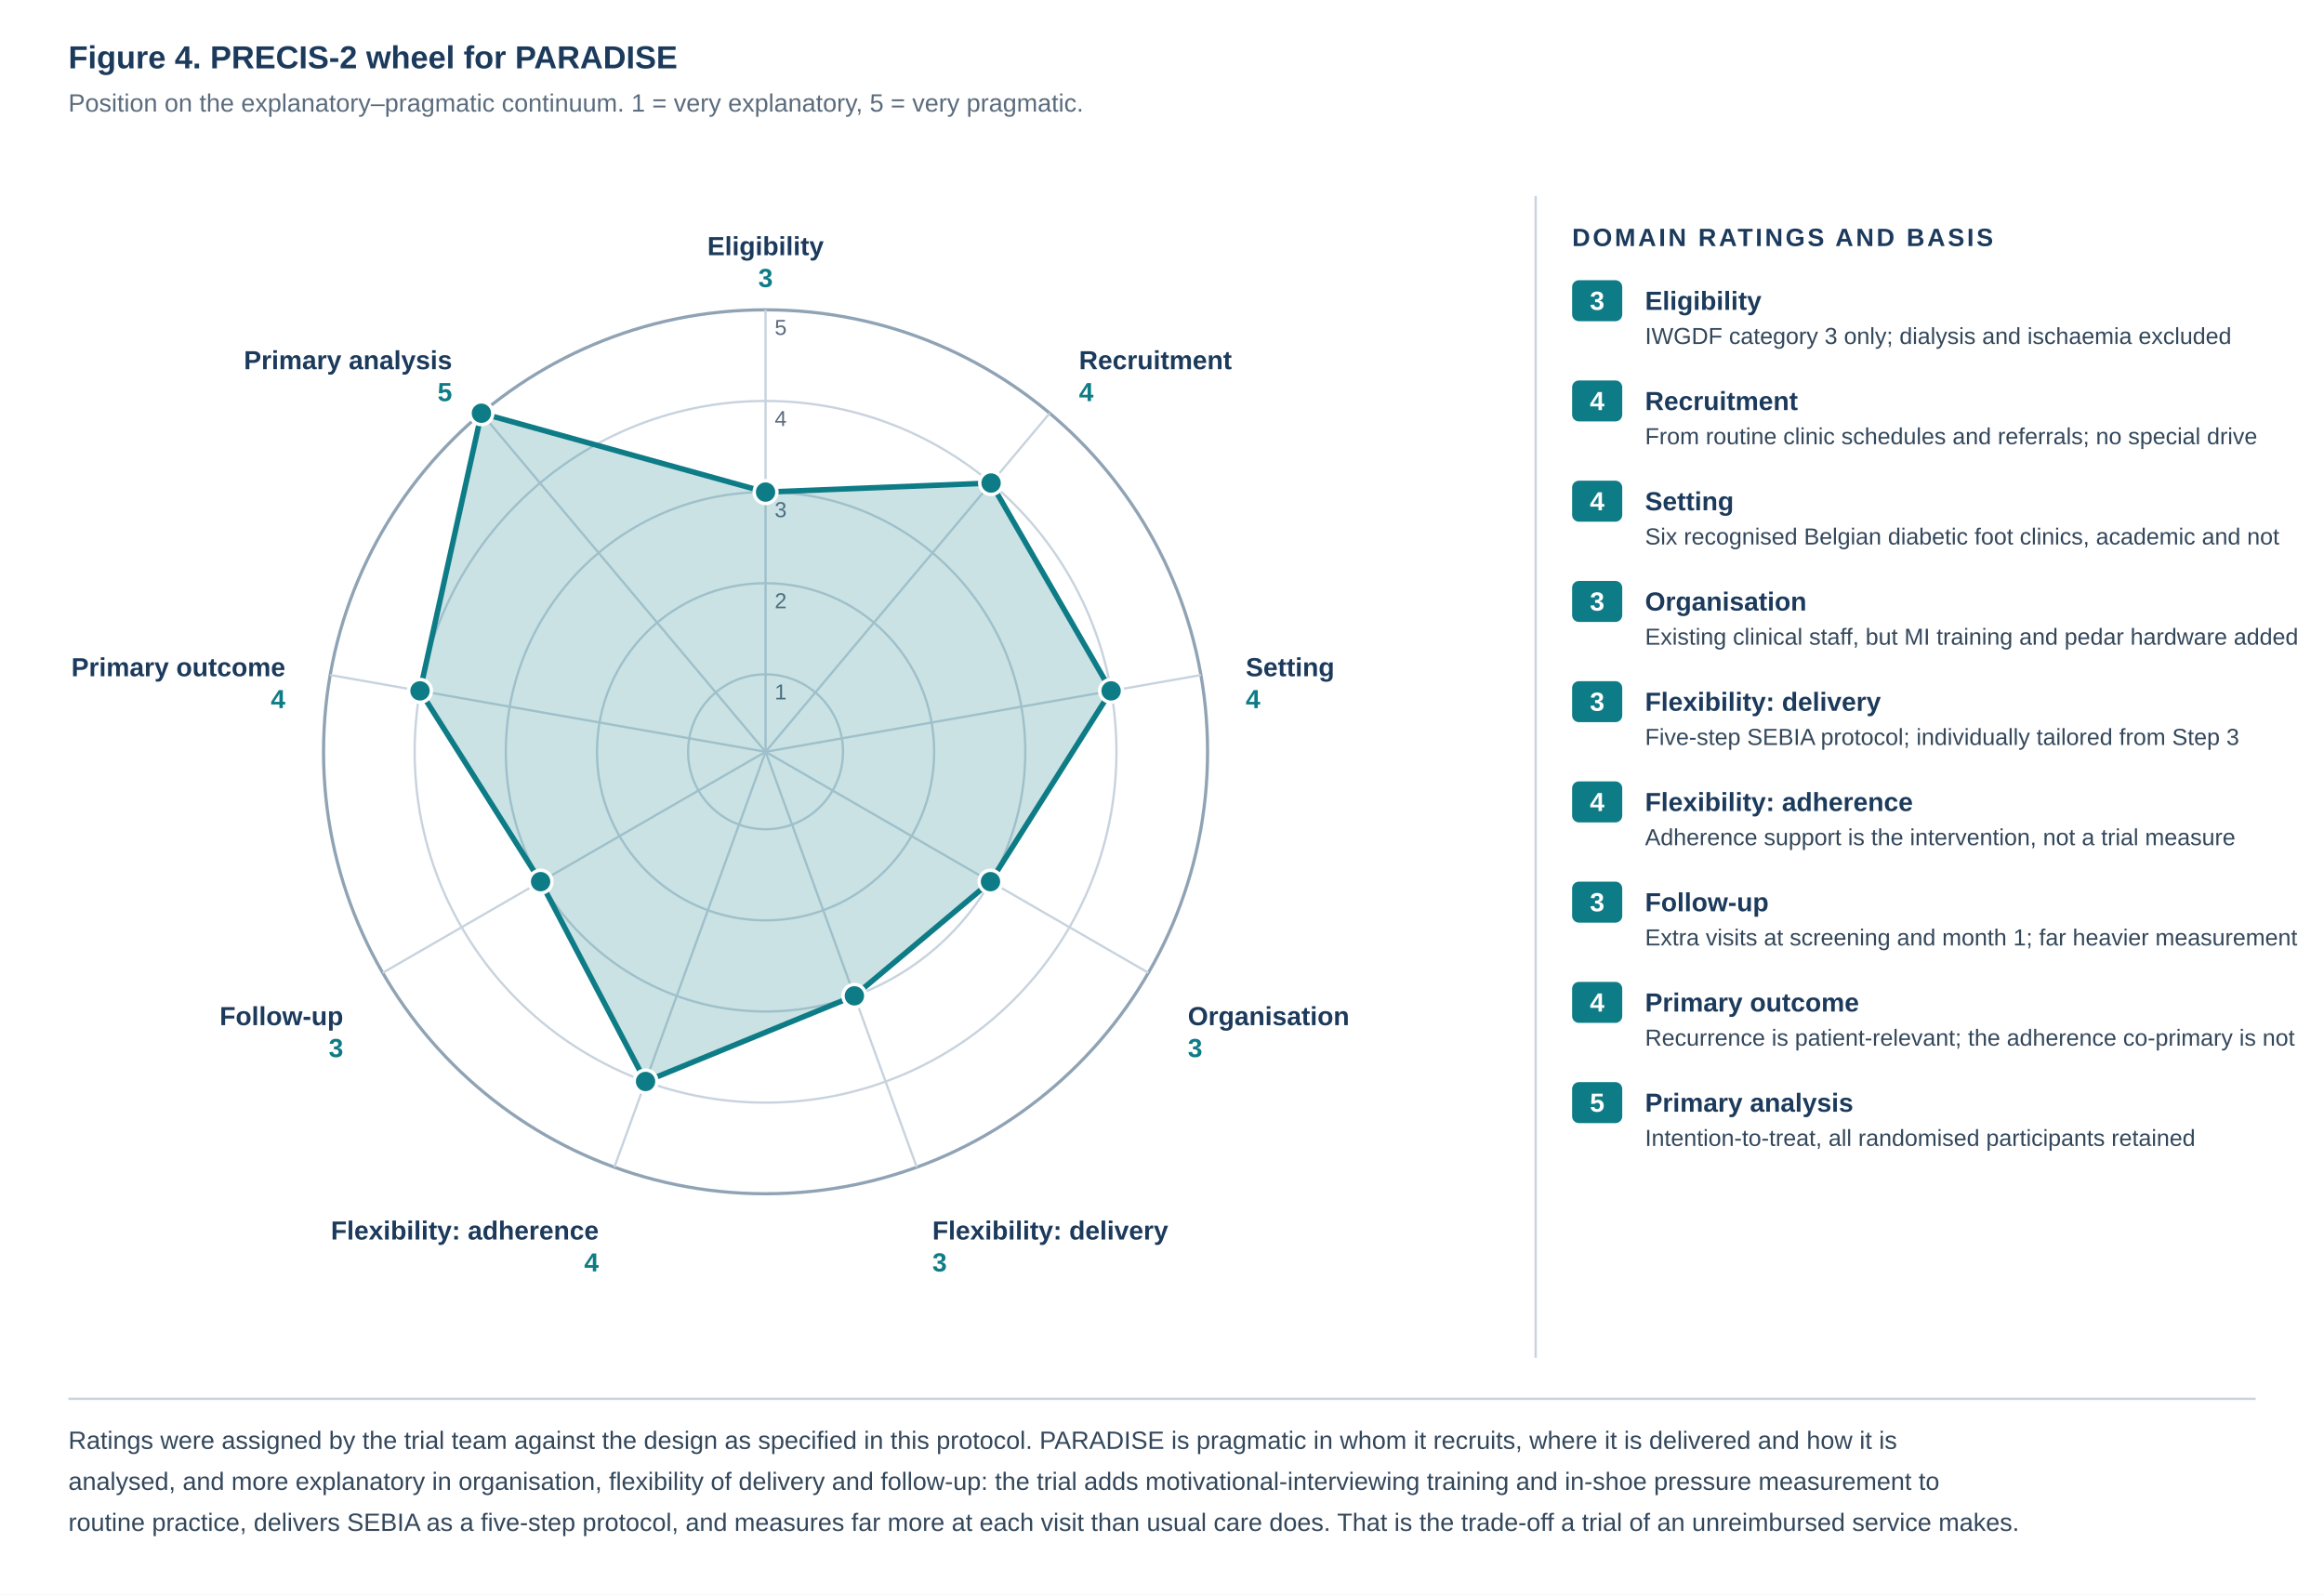
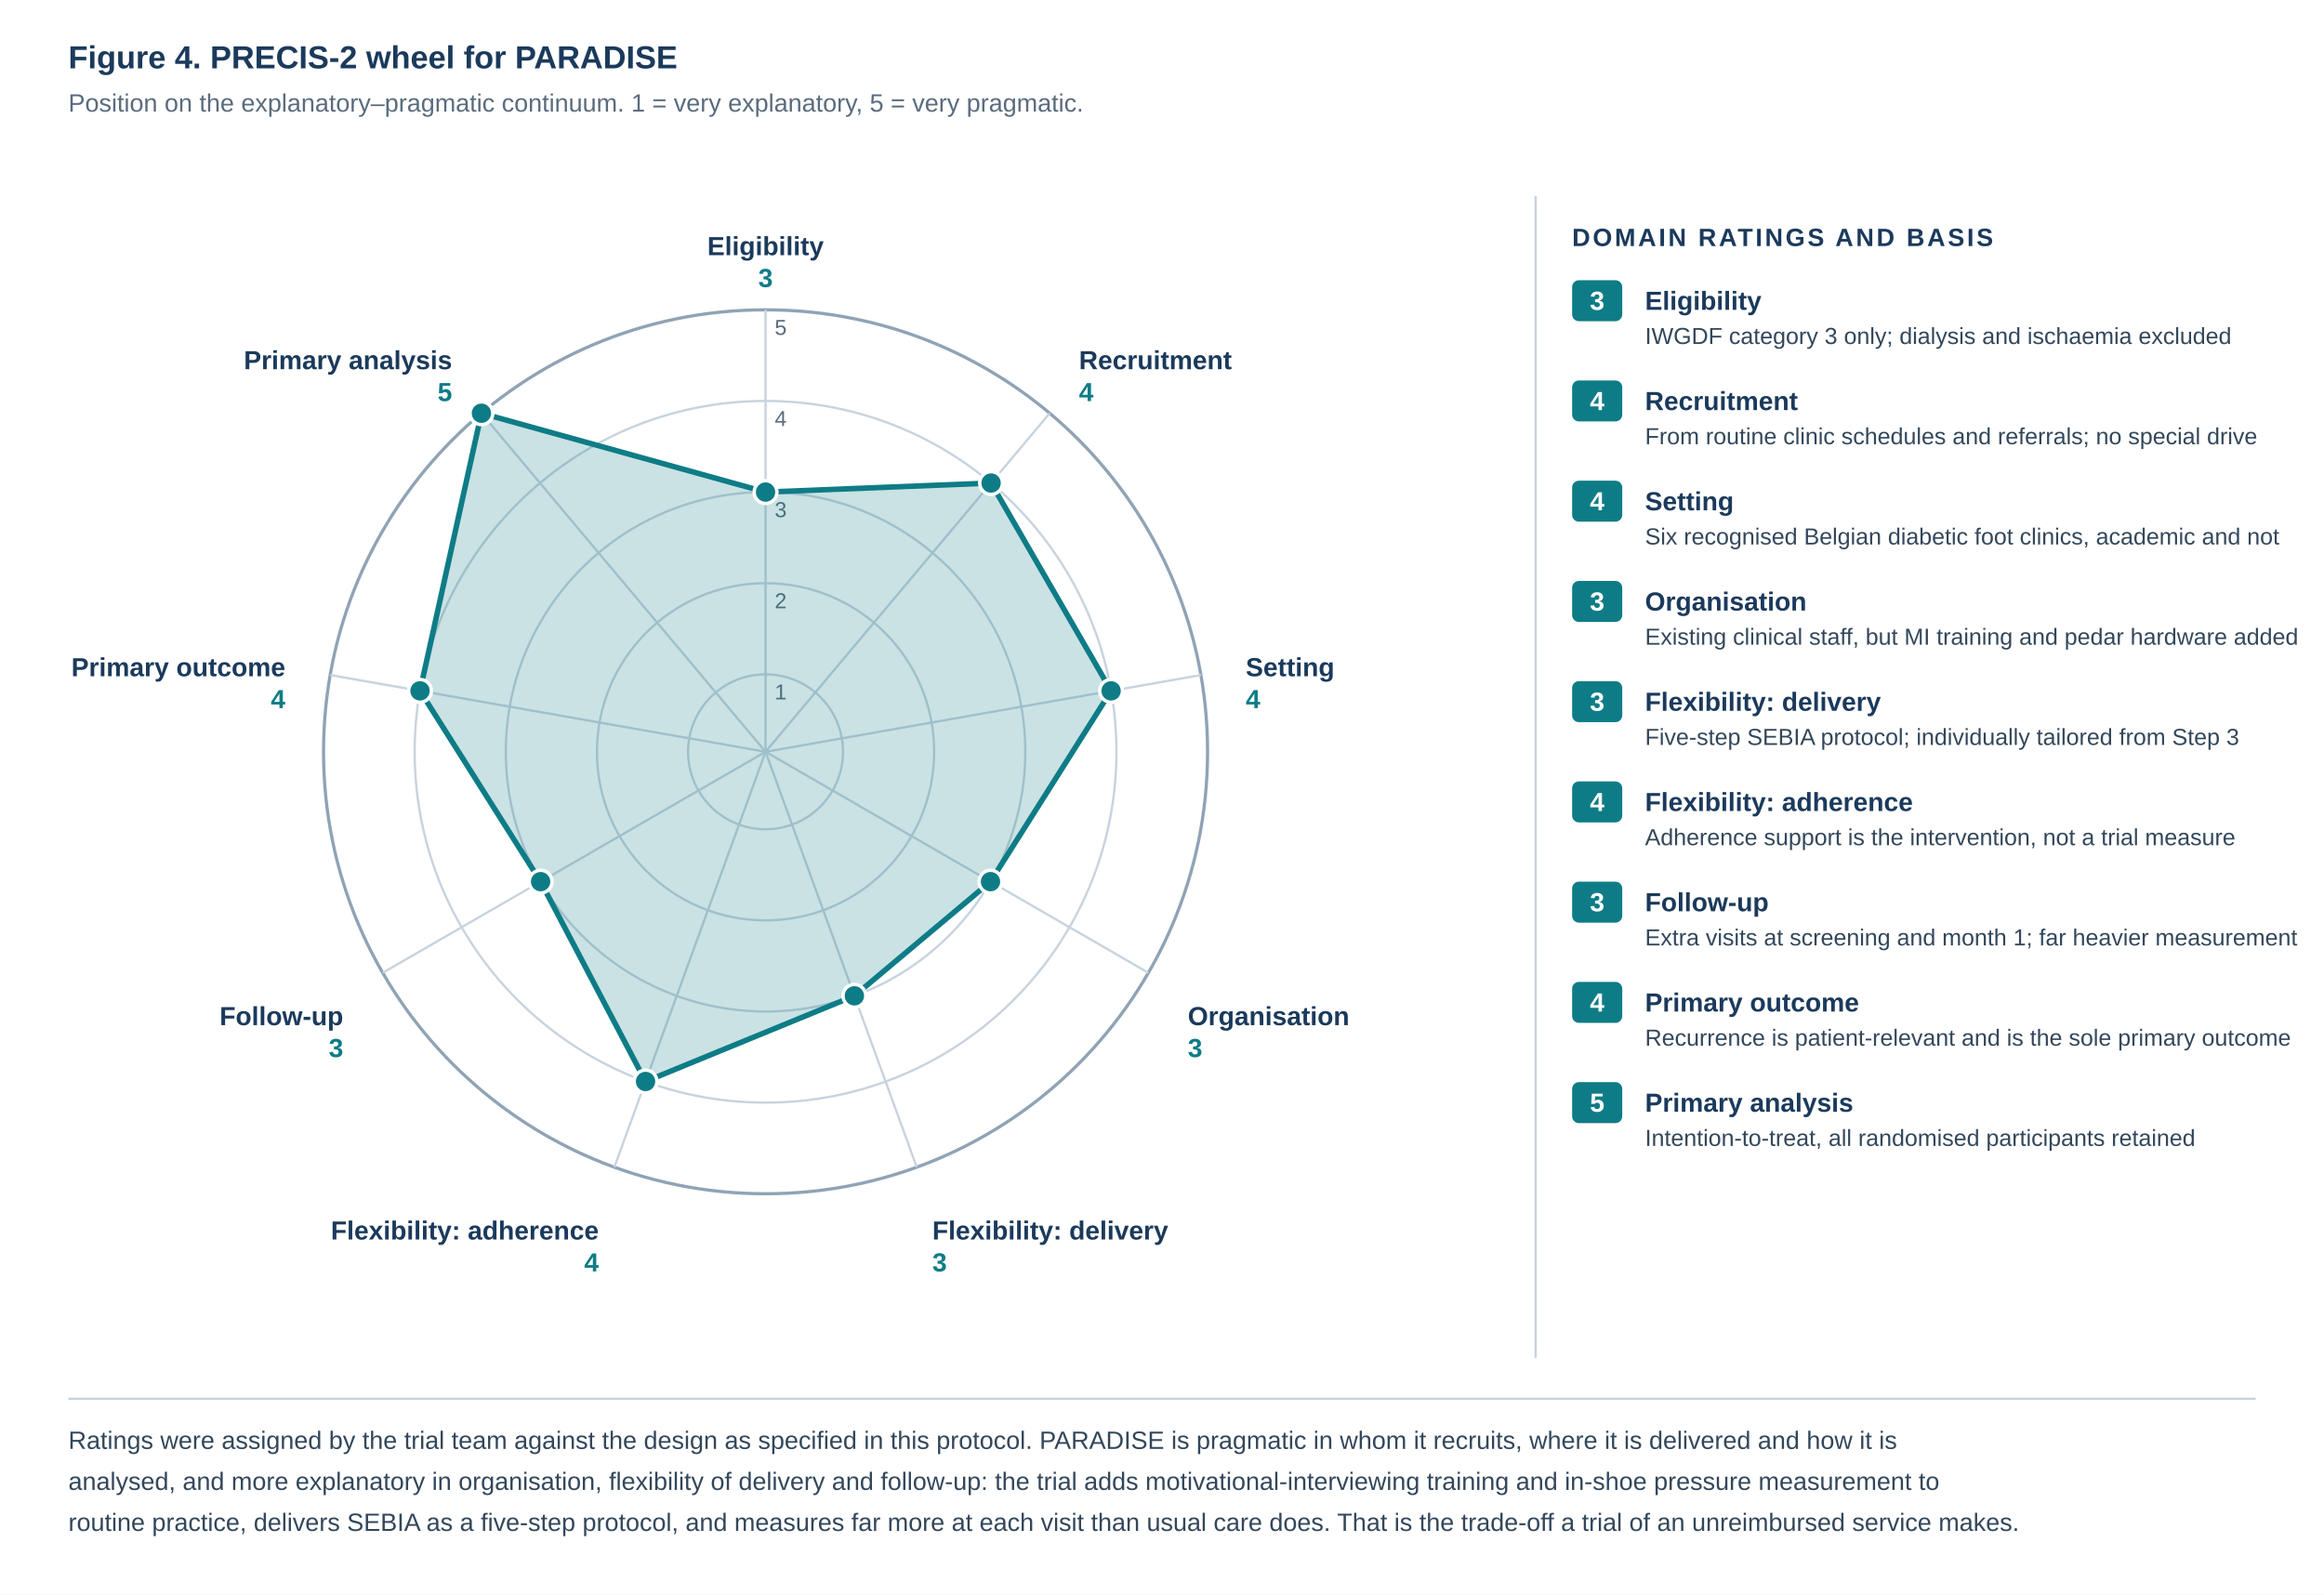
<svg xmlns="http://www.w3.org/2000/svg" viewBox="0 0 1020 700" width="1020" height="700" font-family="Arial, Helvetica, sans-serif">
  <rect width="1020" height="700" fill="#FFFFFF" />
  <text x="30" y="30" font-size="14" fill="#1B3A5C" font-weight="bold">Figure 4. PRECIS-2 wheel for PARADISE</text>
  <text x="30" y="49" font-size="11" fill="#5A6B7D">Position on the explanatory–pragmatic continuum. 1 = very explanatory, 5 = very pragmatic.</text>
  <circle cx="336" cy="330" r="34" fill="none" stroke="#C8D3DE" stroke-width="1" />
  <circle cx="336" cy="330" r="74" fill="none" stroke="#C8D3DE" stroke-width="1" />
  <circle cx="336" cy="330" r="114" fill="none" stroke="#C8D3DE" stroke-width="1" />
  <circle cx="336" cy="330" r="154" fill="none" stroke="#C8D3DE" stroke-width="1" />
  <circle cx="336" cy="330" r="194" fill="none" stroke="#8FA3B5" stroke-width="1.4" />
  <line x1="336" y1="330" x2="336" y2="136" stroke="#C8D3DE" stroke-width="1" />
  <line x1="336" y1="330" x2="460.701" y2="181.387" stroke="#C8D3DE" stroke-width="1" />
  <line x1="336" y1="330" x2="527.053" y2="296.312" stroke="#C8D3DE" stroke-width="1" />
  <line x1="336" y1="330" x2="504.009" y2="427" stroke="#C8D3DE" stroke-width="1" />
  <line x1="336" y1="330" x2="402.352" y2="512.3" stroke="#C8D3DE" stroke-width="1" />
  <line x1="336" y1="330" x2="269.648" y2="512.3" stroke="#C8D3DE" stroke-width="1" />
  <line x1="336" y1="330" x2="167.991" y2="427" stroke="#C8D3DE" stroke-width="1" />
  <line x1="336" y1="330" x2="144.947" y2="296.312" stroke="#C8D3DE" stroke-width="1" />
  <line x1="336" y1="330" x2="211.299" y2="181.387" stroke="#C8D3DE" stroke-width="1" />
  <text x="340" y="307" font-size="9.5" fill="#5A6B7D">1</text>
  <text x="340" y="267" font-size="9.5" fill="#5A6B7D">2</text>
  <text x="340" y="227" font-size="9.5" fill="#5A6B7D">3</text>
  <text x="340" y="187" font-size="9.5" fill="#5A6B7D">4</text>
  <text x="340" y="147" font-size="9.5" fill="#5A6B7D">5</text>
  <polygon points="336,216 434.989,212.029 487.66,303.258 434.727,387 374.99,437.125 283.329,474.713 237.273,387 184.34,303.258 211.299,181.387" fill="#0E7C86" fill-opacity="0.22" stroke="#0E7C86" stroke-width="2.4" />
  <circle cx="336" cy="216" r="5" fill="#0E7C86" stroke="#FFFFFF" stroke-width="1.5" />
  <circle cx="434.989" cy="212.029" r="5" fill="#0E7C86" stroke="#FFFFFF" stroke-width="1.5" />
  <circle cx="487.66" cy="303.258" r="5" fill="#0E7C86" stroke="#FFFFFF" stroke-width="1.5" />
  <circle cx="434.727" cy="387" r="5" fill="#0E7C86" stroke="#FFFFFF" stroke-width="1.5" />
  <circle cx="374.99" cy="437.125" r="5" fill="#0E7C86" stroke="#FFFFFF" stroke-width="1.5" />
  <circle cx="283.329" cy="474.713" r="5" fill="#0E7C86" stroke="#FFFFFF" stroke-width="1.5" />
  <circle cx="237.273" cy="387" r="5" fill="#0E7C86" stroke="#FFFFFF" stroke-width="1.5" />
  <circle cx="184.34" cy="303.258" r="5" fill="#0E7C86" stroke="#FFFFFF" stroke-width="1.5" />
  <circle cx="211.299" cy="181.387" r="5" fill="#0E7C86" stroke="#FFFFFF" stroke-width="1.5" />
  <text x="336" y="112" font-size="11.5" fill="#1B3A5C" font-weight="bold" text-anchor="middle">Eligibility</text>
  <text x="336" y="126" font-size="11.5" fill="#0E7C86" font-weight="bold" text-anchor="middle">3</text>
  <text x="473.557" y="162.066" font-size="11.5" fill="#1B3A5C" font-weight="bold">Recruitment</text>
  <text x="473.557" y="176.066" font-size="11.5" fill="#0E7C86" font-weight="bold">4</text>
  <text x="546.749" y="296.839" font-size="11.5" fill="#1B3A5C" font-weight="bold">Setting</text>
  <text x="546.749" y="310.839" font-size="11.5" fill="#0E7C86" font-weight="bold">4</text>
  <text x="521.329" y="450" font-size="11.5" fill="#1B3A5C" font-weight="bold">Organisation</text>
  <text x="521.329" y="464" font-size="11.5" fill="#0E7C86" font-weight="bold">3</text>
  <text x="409.192" y="544.094" font-size="11.5" fill="#1B3A5C" font-weight="bold">Flexibility: delivery</text>
  <text x="409.192" y="558.094" font-size="11.5" fill="#0E7C86" font-weight="bold">3</text>
  <text x="262.808" y="544.094" font-size="11.5" fill="#1B3A5C" font-weight="bold" text-anchor="end">Flexibility: adherence</text>
  <text x="262.808" y="558.094" font-size="11.5" fill="#0E7C86" font-weight="bold" text-anchor="end">4</text>
  <text x="150.671" y="450" font-size="11.5" fill="#1B3A5C" font-weight="bold" text-anchor="end">Follow-up</text>
  <text x="150.671" y="464" font-size="11.5" fill="#0E7C86" font-weight="bold" text-anchor="end">3</text>
  <text x="125.251" y="296.839" font-size="11.5" fill="#1B3A5C" font-weight="bold" text-anchor="end">Primary outcome</text>
  <text x="125.251" y="310.839" font-size="11.5" fill="#0E7C86" font-weight="bold" text-anchor="end">4</text>
  <text x="198.443" y="162.066" font-size="11.5" fill="#1B3A5C" font-weight="bold" text-anchor="end">Primary analysis</text>
  <text x="198.443" y="176.066" font-size="11.5" fill="#0E7C86" font-weight="bold" text-anchor="end">5</text>
  <line x1="674" y1="86" x2="674" y2="596" stroke="#C8D3DE" stroke-width="1" />
  <text x="690" y="108" font-size="11" fill="#1B3A5C" font-weight="bold" letter-spacing="1.1">DOMAIN RATINGS AND BASIS</text>
  <rect x="690" y="123" width="22" height="18" rx="3" fill="#0E7C86" />
  <text x="701" y="136" font-size="11.5" fill="#FFFFFF" font-weight="bold" text-anchor="middle">3</text>
  <text x="722" y="136" font-size="11.5" fill="#1B3A5C" font-weight="bold">Eligibility</text>
  <text x="722" y="151" font-size="10.2" fill="#33475B">IWGDF category 3 only; dialysis and ischaemia excluded</text>
  <rect x="690" y="167" width="22" height="18" rx="3" fill="#0E7C86" />
  <text x="701" y="180" font-size="11.5" fill="#FFFFFF" font-weight="bold" text-anchor="middle">4</text>
  <text x="722" y="180" font-size="11.5" fill="#1B3A5C" font-weight="bold">Recruitment</text>
  <text x="722" y="195" font-size="10.2" fill="#33475B">From routine clinic schedules and referrals; no special drive</text>
  <rect x="690" y="211" width="22" height="18" rx="3" fill="#0E7C86" />
  <text x="701" y="224" font-size="11.5" fill="#FFFFFF" font-weight="bold" text-anchor="middle">4</text>
  <text x="722" y="224" font-size="11.5" fill="#1B3A5C" font-weight="bold">Setting</text>
  <text x="722" y="239" font-size="10.2" fill="#33475B">Six recognised Belgian diabetic foot clinics, academic and not</text>
  <rect x="690" y="255" width="22" height="18" rx="3" fill="#0E7C86" />
  <text x="701" y="268" font-size="11.5" fill="#FFFFFF" font-weight="bold" text-anchor="middle">3</text>
  <text x="722" y="268" font-size="11.5" fill="#1B3A5C" font-weight="bold">Organisation</text>
  <text x="722" y="283" font-size="10.2" fill="#33475B">Existing clinical staff, but MI training and pedar hardware added</text>
  <rect x="690" y="299" width="22" height="18" rx="3" fill="#0E7C86" />
  <text x="701" y="312" font-size="11.5" fill="#FFFFFF" font-weight="bold" text-anchor="middle">3</text>
  <text x="722" y="312" font-size="11.5" fill="#1B3A5C" font-weight="bold">Flexibility: delivery</text>
  <text x="722" y="327" font-size="10.2" fill="#33475B">Five-step SEBIA protocol; individually tailored from Step 3</text>
  <rect x="690" y="343" width="22" height="18" rx="3" fill="#0E7C86" />
  <text x="701" y="356" font-size="11.5" fill="#FFFFFF" font-weight="bold" text-anchor="middle">4</text>
  <text x="722" y="356" font-size="11.5" fill="#1B3A5C" font-weight="bold">Flexibility: adherence</text>
  <text x="722" y="371" font-size="10.2" fill="#33475B">Adherence support is the intervention, not a trial measure</text>
  <rect x="690" y="387" width="22" height="18" rx="3" fill="#0E7C86" />
  <text x="701" y="400" font-size="11.5" fill="#FFFFFF" font-weight="bold" text-anchor="middle">3</text>
  <text x="722" y="400" font-size="11.5" fill="#1B3A5C" font-weight="bold">Follow-up</text>
  <text x="722" y="415" font-size="10.2" fill="#33475B">Extra visits at screening and month 1; far heavier measurement</text>
  <rect x="690" y="431" width="22" height="18" rx="3" fill="#0E7C86" />
  <text x="701" y="444" font-size="11.5" fill="#FFFFFF" font-weight="bold" text-anchor="middle">4</text>
  <text x="722" y="444" font-size="11.5" fill="#1B3A5C" font-weight="bold">Primary outcome</text>
-   <text x="722" y="459" font-size="10.2" fill="#33475B">Recurrence is patient-relevant; the adherence co-primary is not</text>
+   <text x="722" y="459" font-size="10.2" fill="#33475B">Recurrence is patient-relevant and is the sole primary outcome</text>
  <rect x="690" y="475" width="22" height="18" rx="3" fill="#0E7C86" />
  <text x="701" y="488" font-size="11.5" fill="#FFFFFF" font-weight="bold" text-anchor="middle">5</text>
  <text x="722" y="488" font-size="11.5" fill="#1B3A5C" font-weight="bold">Primary analysis</text>
  <text x="722" y="503" font-size="10.2" fill="#33475B">Intention-to-treat, all randomised participants retained</text>
  <line x1="30" y1="614" x2="990" y2="614" stroke="#C8D3DE" stroke-width="1" />
  <text x="30" y="636" font-size="11" fill="#33475B">Ratings were assigned by the trial team against the design as specified in this protocol. PARADISE is pragmatic in whom it recruits, where it is delivered and how it is</text>
  <text x="30" y="654" font-size="11" fill="#33475B">analysed, and more explanatory in organisation, flexibility of delivery and follow-up: the trial adds motivational-interviewing training and in-shoe pressure measurement to</text>
  <text x="30" y="672" font-size="11" fill="#33475B">routine practice, delivers SEBIA as a five-step protocol, and measures far more at each visit than usual care does. That is the trade-off a trial of an unreimbursed service makes.</text>
</svg>
